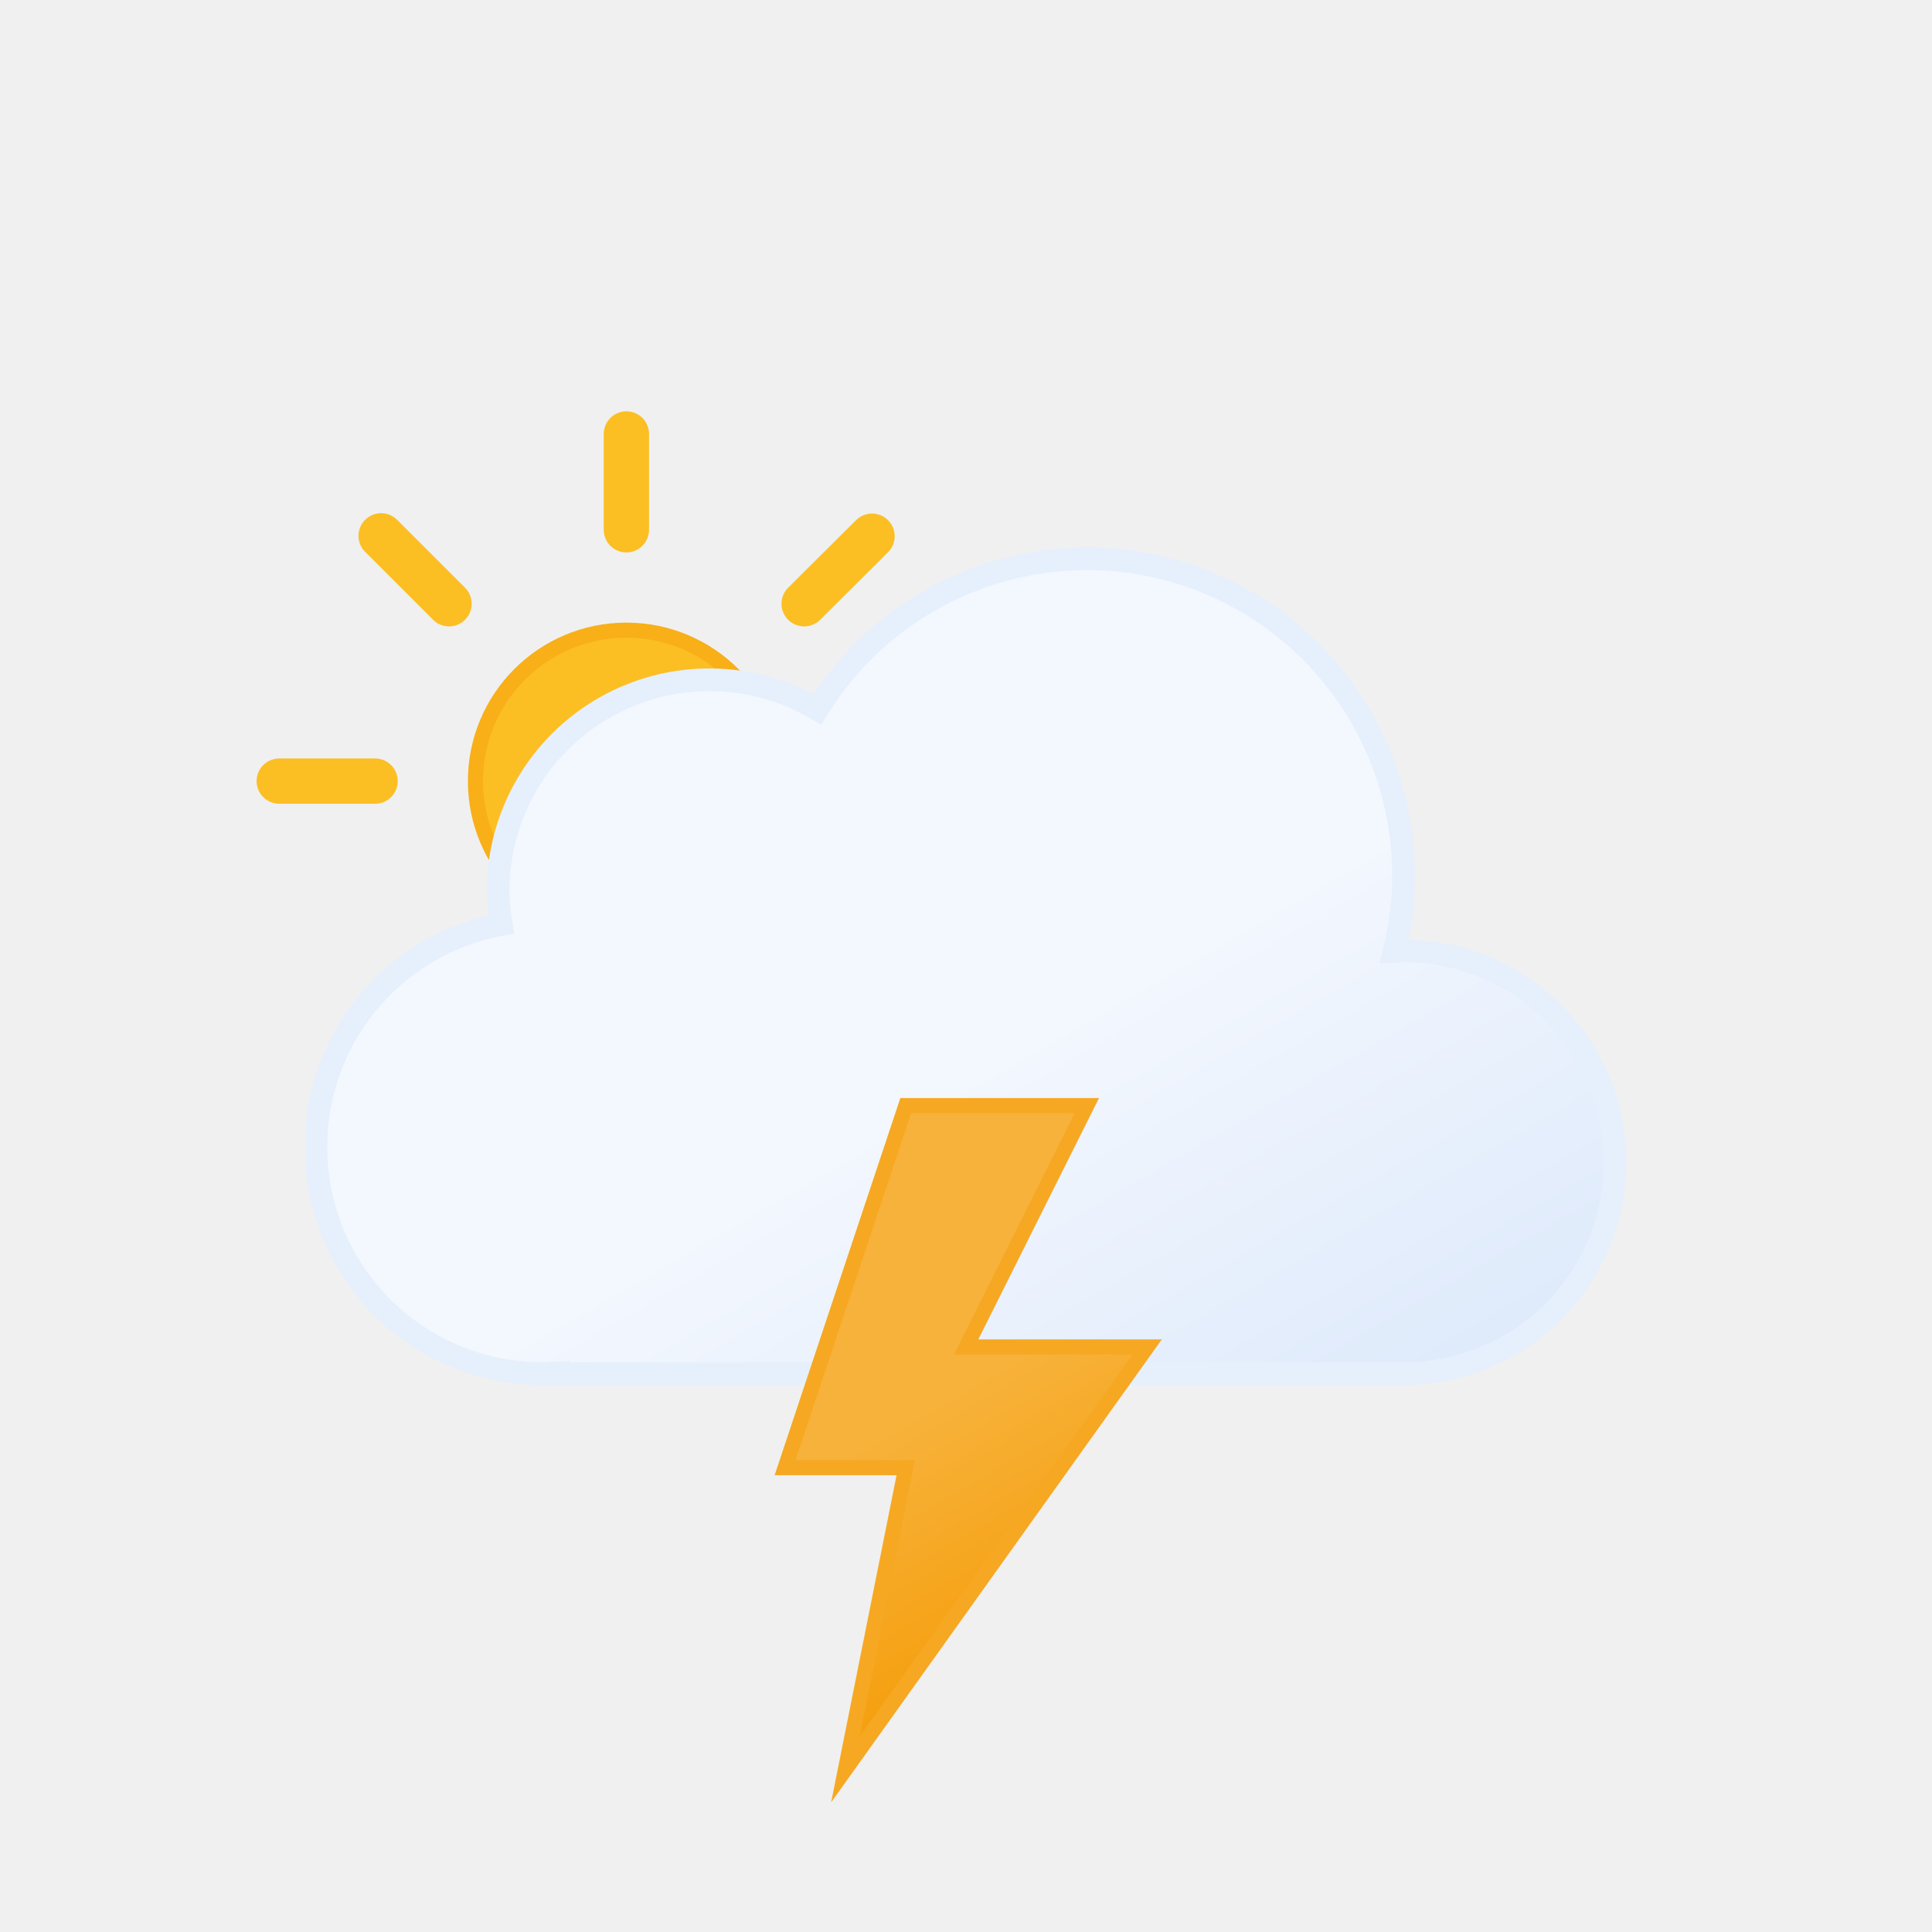
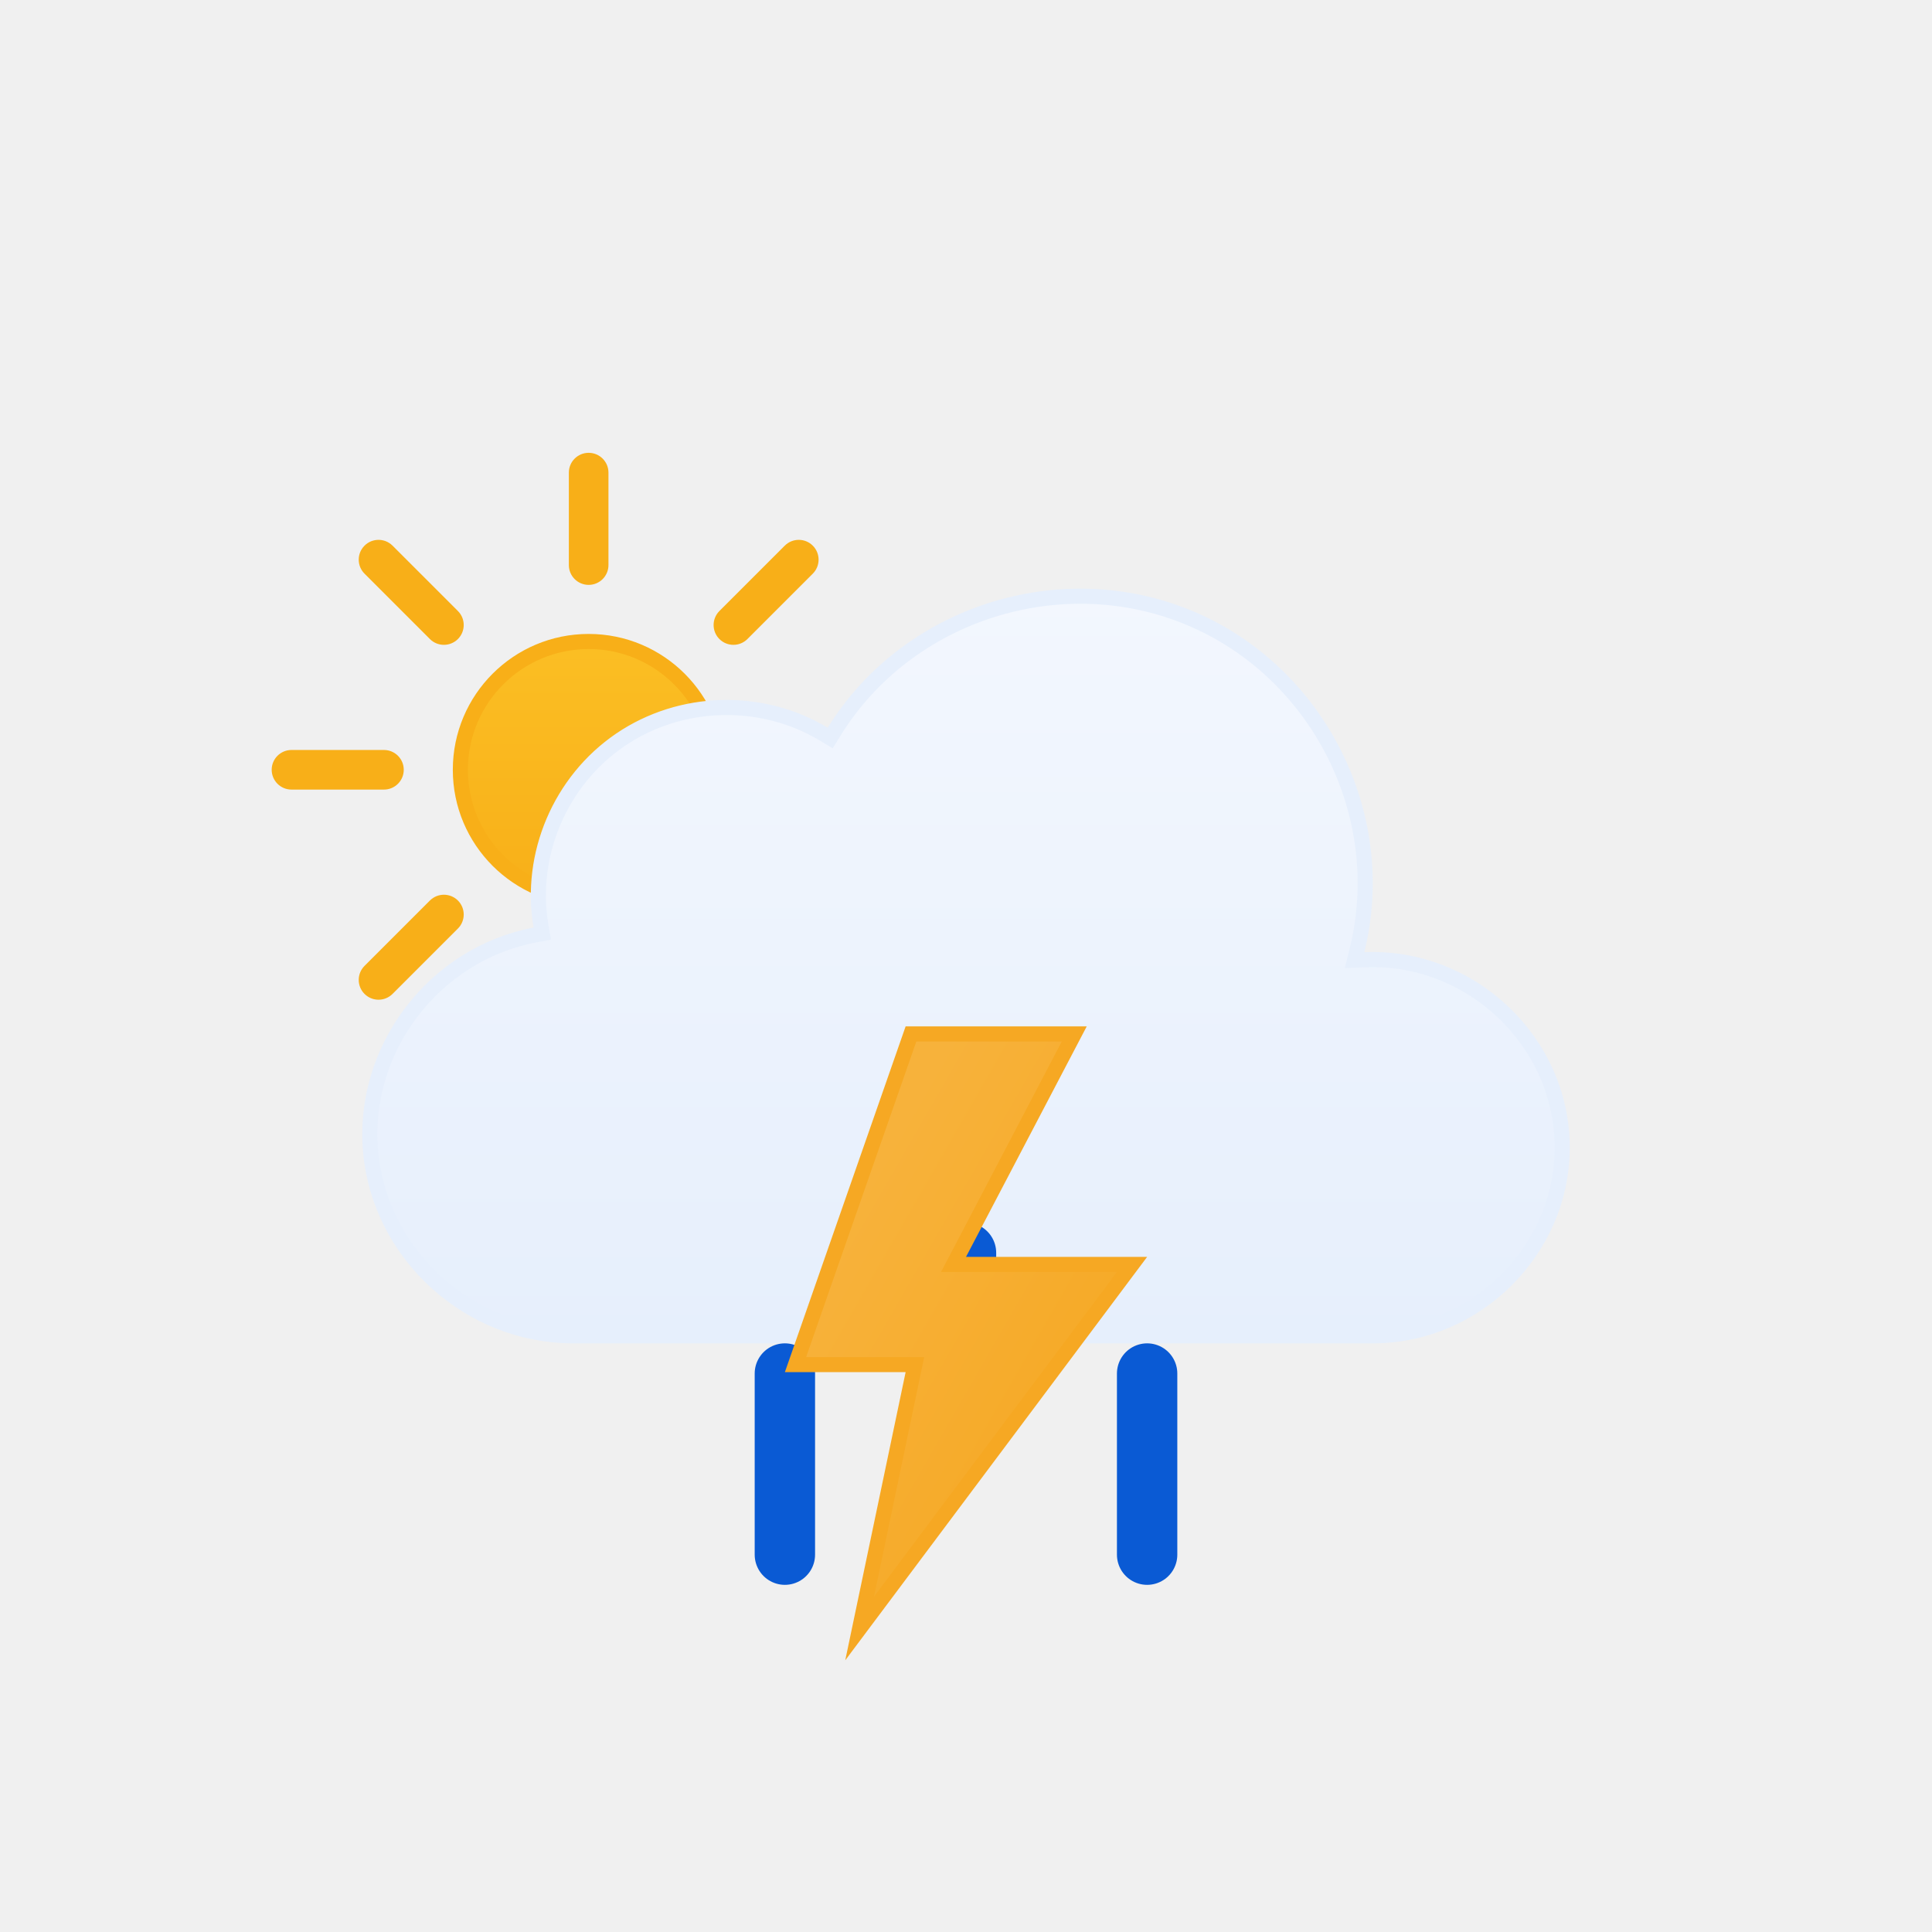
- <svg xmlns="http://www.w3.org/2000/svg" xmlns:xlink="http://www.w3.org/1999/xlink" viewBox="0 0 512 512">
+ <svg xmlns="http://www.w3.org/2000/svg" viewBox="0 0 128 128" fill="none">
+   <g id="thunderstorms-day-rain" clip-path="url(#clip0_1858_9936)">
+     <g id="Sky">
+       <g id="Sun">
+         <circle id="Core" cx="39" cy="51" r="8.5" fill="url(#paint0_linear_1858_9936)" stroke="#F8AF18" />
+         <g id="Rays">
+           <path d="M37.688 31.312C37.688 30.588 38.275 30 39 30C39.725 30 40.312 30.588 40.312 31.312V37.438C40.312 38.162 39.725 38.75 39 38.75C38.275 38.75 37.688 38.162 37.688 37.438V31.312Z" fill="#F8AF18" />
+           <path d="M51.993 36.151C52.506 35.638 53.337 35.638 53.849 36.151C54.362 36.663 54.362 37.494 53.849 38.007L49.518 42.338C49.006 42.85 48.175 42.85 47.662 42.338C47.15 41.825 47.15 40.994 47.662 40.482L51.993 36.151Z" fill="#F8AF18" />
+           <path d="M58.688 49.688C59.412 49.688 60 50.275 60 51C60 51.725 59.412 52.312 58.688 52.312H52.562C51.838 52.312 51.25 51.725 51.25 51C51.25 50.275 51.838 49.688 52.562 49.688H58.688Z" fill="#F8AF18" />
+           <path d="M53.849 63.993C54.362 64.506 54.362 65.337 53.849 65.849C53.337 66.362 52.506 66.362 51.993 65.849L47.662 61.518C47.15 61.006 47.15 60.175 47.662 59.662C48.175 59.15 49.006 59.15 49.518 59.662L53.849 63.993Z" fill="#F8AF18" />
+           <path d="M37.688 64.562C37.688 63.838 38.275 63.25 39 63.25C39.725 63.25 40.312 63.838 40.312 64.562V70.688C40.312 71.412 39.725 72 39 72C38.275 72 37.688 71.412 37.688 70.688V64.562Z" fill="#F8AF18" />
+           <path d="M28.482 59.662C28.994 59.15 29.825 59.15 30.338 59.662C30.851 60.175 30.851 61.006 30.338 61.518L26.007 65.849C25.494 66.362 24.663 66.362 24.151 65.849C23.638 65.337 23.638 64.506 24.151 63.993L28.482 59.662Z" fill="#F8AF18" />
+           <path d="M25.438 49.688C26.162 49.688 26.75 50.275 26.75 51C26.75 51.725 26.162 52.312 25.438 52.312H19.312C18.588 52.312 18 51.725 18 51C18 50.275 18.588 49.688 19.312 49.688H25.438Z" fill="#F8AF18" />
+           <path d="M30.338 40.482C30.851 40.994 30.851 41.825 30.338 42.338C29.825 42.85 28.994 42.85 28.482 42.338L24.151 38.007C23.638 37.494 23.638 36.663 24.151 36.151C24.663 35.638 25.494 35.638 26.007 36.151L30.338 40.482Z" fill="#F8AF18" />
+         </g>
+       </g>
+       <g id="Clouds">
+         <g id="Cloud">
+           <path id="Cloud_2" d="M55.263 48.475C60.123 40.611 70.298 37.38 78.815 40.943C87.322 44.502 92.138 54.003 89.903 62.965L89.742 63.614L90.411 63.585C97.421 63.279 103.5 68.992 103.5 76.028C103.5 82.84 97.772 88.5 90.977 88.5H37.954C31.128 88.502 25.203 83.171 24.559 76.36C23.916 69.552 28.737 63.212 35.443 61.945L35.926 61.853L35.843 61.369C35.026 56.624 37.126 51.717 41.105 49.013C45.095 46.301 50.446 46.154 54.58 48.64L55.003 48.895L55.263 48.475Z" fill="url(#paint1_linear_1858_9936)" stroke="#E6EFFC" stroke-miterlimit="10" />
+         </g>
+       </g>
+     </g>
+     <g id="Precipitation">
+       <g id="Raindrops">
+         <path id="Raindrop 1" d="M52 83V95" stroke="#0A5AD4" stroke-width="4" stroke-linecap="round" transform="translate(0, 8)" />
+         <path id="Raindrop 2" d="M64 83V95" stroke="#0A5AD4" stroke-width="4" stroke-linecap="round" transform="translate(0, 0)" />
+         <path id="Raindrop 3" d="M76 83V95" stroke="#0A5AD4" stroke-width="4" stroke-linecap="round" transform="translate(0, 8)" />
+       </g>
+     </g>
+     <g id="Lightning">
+       <path id="Lightning Bolt" d="M71.173 68.5L63.557 83.041L63.173 83.772H75.002L56.952 107.892L60.489 91.012L60.616 90.409H52.704L60.355 68.5H71.173Z" fill="url(#paint2_linear_1858_9936)" stroke="#F6A823" stroke-miterlimit="10" />
+     </g>
+   </g>
  <defs>
-     <linearGradient id="a" x1="99.5" x2="232.6" y1="30.7" y2="261.4" gradientUnits="userSpaceOnUse">
-       <stop offset="0" stop-color="#f3f7fe" />
-       <stop offset=".5" stop-color="#f3f7fe" />
-       <stop offset="1" stop-color="#deeafb" />
+     <linearGradient id="paint0_linear_1858_9936" x1="39" y1="42" x2="39" y2="60" gradientUnits="userSpaceOnUse">
+       <stop stop-color="#FBBF24" />
+       <stop offset="1" stop-color="#F8AF18" />
    </linearGradient>
-     <linearGradient id="b" x1="8.7" x2="80.9" y1="17.1" y2="142.1" gradientUnits="userSpaceOnUse">
-       <stop offset="0" stop-color="#f7b23b" />
-       <stop offset=".5" stop-color="#f7b23b" />
-       <stop offset="1" stop-color="#f59e0b" />
+     <linearGradient id="paint1_linear_1858_9936" x1="64.001" y1="39" x2="64.001" y2="89" gradientUnits="userSpaceOnUse">
+       <stop stop-color="#F3F7FE" />
+       <stop offset="1" stop-color="#E6EFFC" />
    </linearGradient>
-     <linearGradient id="c" x1="1381.3" x2="1399.5" y1="-1144.7" y2="-1097.4" gradientTransform="rotate(-9 8002.567 8233.063)" gradientUnits="userSpaceOnUse">
-       <stop offset="0" stop-color="#0b65ed" />
-       <stop offset=".5" stop-color="#0a5ad4" />
-       <stop offset="1" stop-color="#0950bc" />
+     <linearGradient id="paint2_linear_1858_9936" x1="64.528" y1="66.038" x2="84.414" y2="77.457" gradientUnits="userSpaceOnUse">
+       <stop stop-color="#F7B23B" />
+       <stop offset="1" stop-color="#F6A823" />
    </linearGradient>
-     <linearGradient xlink:href="#c" id="d" x1="1436.7" x2="1454.9" y1="-1137" y2="-1089.7" gradientTransform="rotate(-9 8009.537 8233.037)" />
-     <linearGradient xlink:href="#c" id="e" x1="1492.1" x2="1510.3" y1="-1129.3" y2="-1082.1" gradientTransform="rotate(-9 8016.566 8233.078)" />
-     <linearGradient id="f" x1="78" x2="118" y1="63.4" y2="132.7" gradientUnits="userSpaceOnUse">
-       <stop offset="0" stop-color="#fbbf24" />
-       <stop offset=".5" stop-color="#fbbf24" />
-       <stop offset="1" stop-color="#f59e0b" />
-     </linearGradient>
-     <symbol id="h" viewBox="0 0 196 196">
-       <circle cx="98" cy="98" r="40" fill="url(#f)" stroke="#f8af18" stroke-miterlimit="10" stroke-width="4" />
-       <path fill="none" stroke="#fbbf24" stroke-linecap="round" stroke-miterlimit="10" stroke-width="12" d="M98 31.4V6m0 184v-25.4M145.1 51l18-17.9M33 163l18-17.9M51 51 33 33m130.1 130.1-18-18M6 98h25.4M190 98h-25.4">
-         <animateTransform additive="sum" attributeName="transform" dur="6s" repeatCount="indefinite" type="rotate" values="0 98 98; 45 98 98" />
-       </path>
-     </symbol>
-     <symbol id="i" viewBox="0 0 350 222">
-       <path fill="url(#a)" stroke="#e6effc" stroke-miterlimit="10" stroke-width="6" d="m291 107-2.5.1A83.9 83.9 0 00135.6 43 56 56 0 0051 91a56.6 56.6 0 00.8 9A60 60 0 0063 219l4-.2v.2h224a56 56 0 000-112Z" />
-     </symbol>
-     <symbol id="g" viewBox="0 0 363 258">
-       <use xlink:href="#h" width="196" height="196" />
-       <use xlink:href="#i" width="350" height="222" transform="translate(13 36)" />
-     </symbol>
-     <symbol id="j" overflow="visible" viewBox="0 0 129 57">
-       <path fill="url(#c)" stroke="#0a5ad4" stroke-miterlimit="10" d="M8.5 56.5a8 8 0 01-8-8v-40a8 8 0 0116 0v40a8 8 0 01-8 8Z" opacity="0">
-         <animateTransform id="x1" additive="sum" attributeName="transform" begin="0s; x1.end+.33s" dur=".67s" type="translate" values="0 -60; 0 60" />
-         <animate id="y1" attributeName="opacity" begin="0s; y1.end+.33s" dur=".67s" keyTimes="0; .25; 1" values="0; 1; 0" />
-       </path>
-       <path fill="url(#d)" stroke="#0a5ad4" stroke-miterlimit="10" d="M64.5 56.5a8 8 0 01-8-8v-40a8 8 0 0116 0v40a8 8 0 01-8 8Z" opacity="0">
-         <animateTransform id="x2" additive="sum" attributeName="transform" begin=".33s; x2.end+.33s" dur=".67s" type="translate" values="0 -60; 0 60" />
-         <animate id="y2" attributeName="opacity" begin=".33s; y2.end+.33s" dur=".67s" keyTimes="0; .25; 1" values="0; 1; 0" />
-       </path>
-       <path fill="url(#e)" stroke="#0a5ad4" stroke-miterlimit="10" d="M120.5 56.5a8 8 0 01-8-8v-40a8 8 0 0116 0v40a8 8 0 01-8 8Z" opacity="0">
-         <animateTransform id="x3" additive="sum" attributeName="transform" begin="-.33s; x3.end+.33s" dur=".67s" type="translate" values="0 -60; 0 60" />
-         <animate id="y3" attributeName="opacity" begin="-.33s; y3.end+.33s" dur=".67s" keyTimes="0; .25; 1" values="0; 1; 0" />
-       </path>
-     </symbol>
-     <symbol id="k" viewBox="0 0 102.7 186.8">
-       <path fill="url(#b)" stroke="#f6a823" stroke-miterlimit="10" stroke-width="4" d="m34.8 2-32 96h32l-16 80 80-112h-48l32-64h-48z">
-         <animate id="x1" attributeName="opacity" begin="0s; x1.end+.67s" dur="1.33s" keyTimes="0; .38; .5; .63; .75; .86; .94; 1" values="1; 1; 0; 1; 0; 1; 0; 1" />
-       </path>
-     </symbol>
+     <clipPath id="clip0_1858_9936">
+       <rect width="128" height="128" fill="white" />
+     </clipPath>
  </defs>
-   <use xlink:href="#g" width="363" height="258" transform="translate(68 109)" />
-   <use xlink:href="#j" width="129" height="57" transform="translate(191.5 343.5)" />
-   <use xlink:href="#k" width="102.7" height="186.7" transform="translate(205.23 291)" />
</svg>
